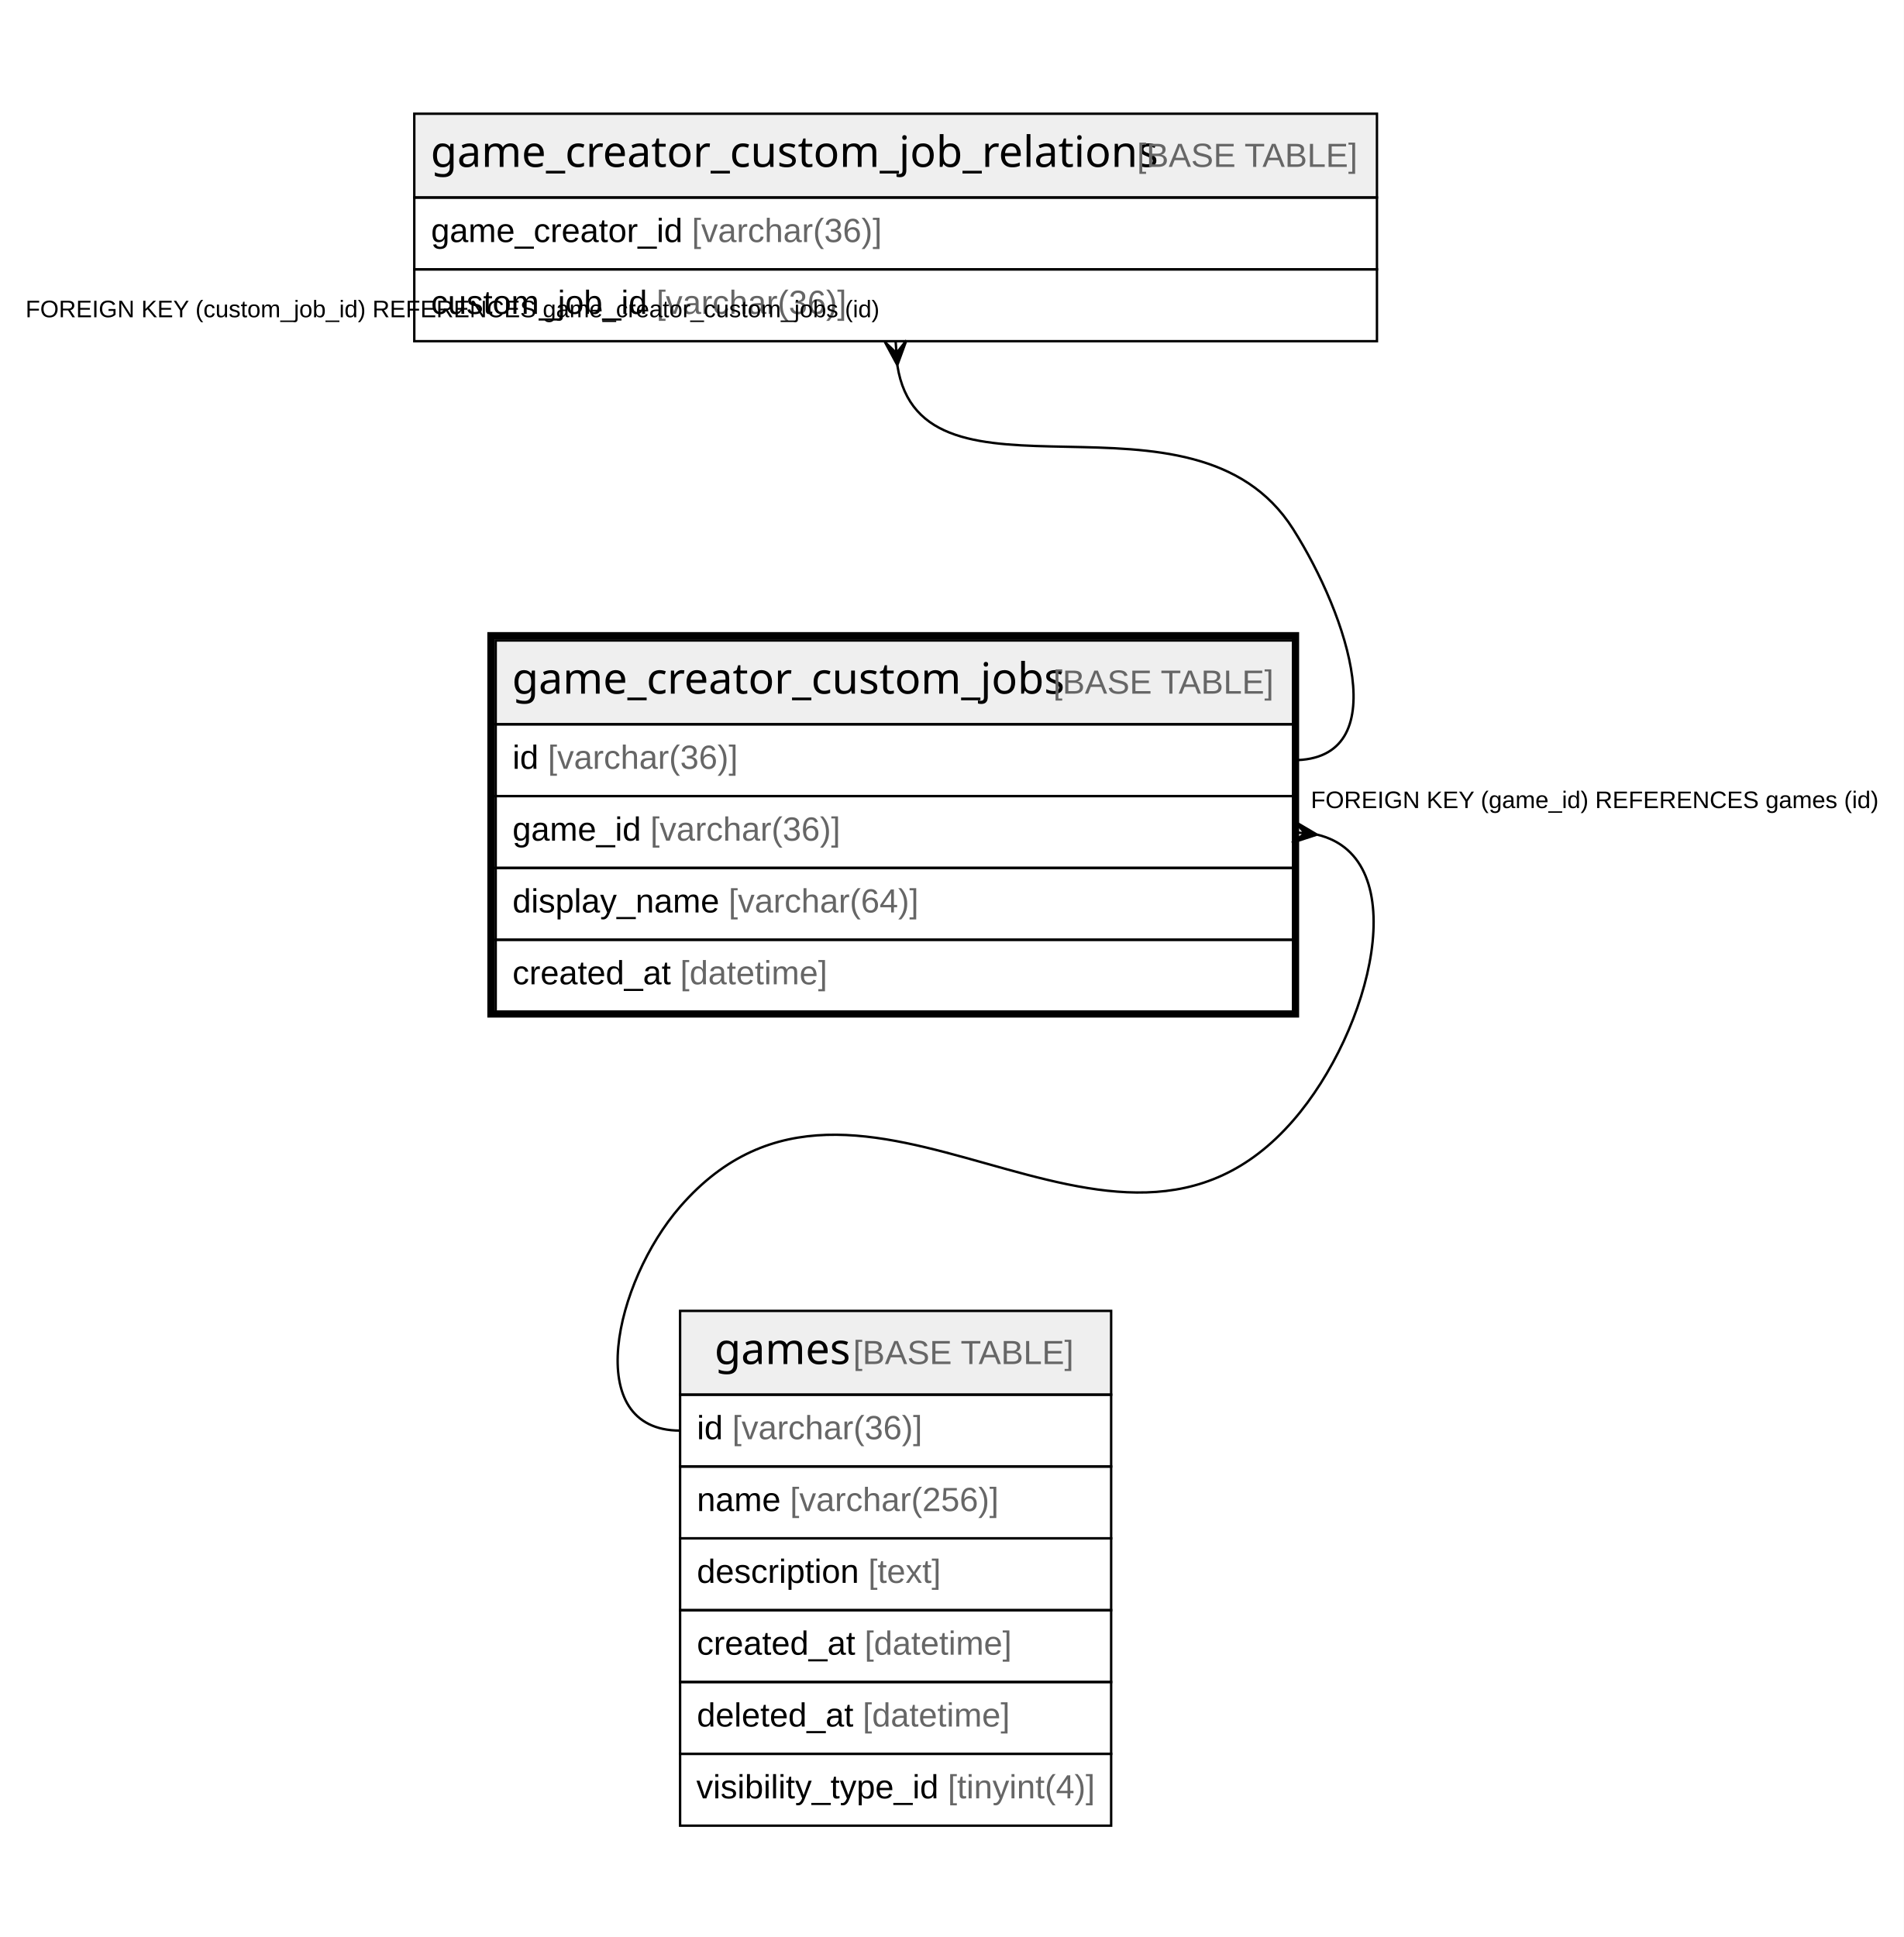
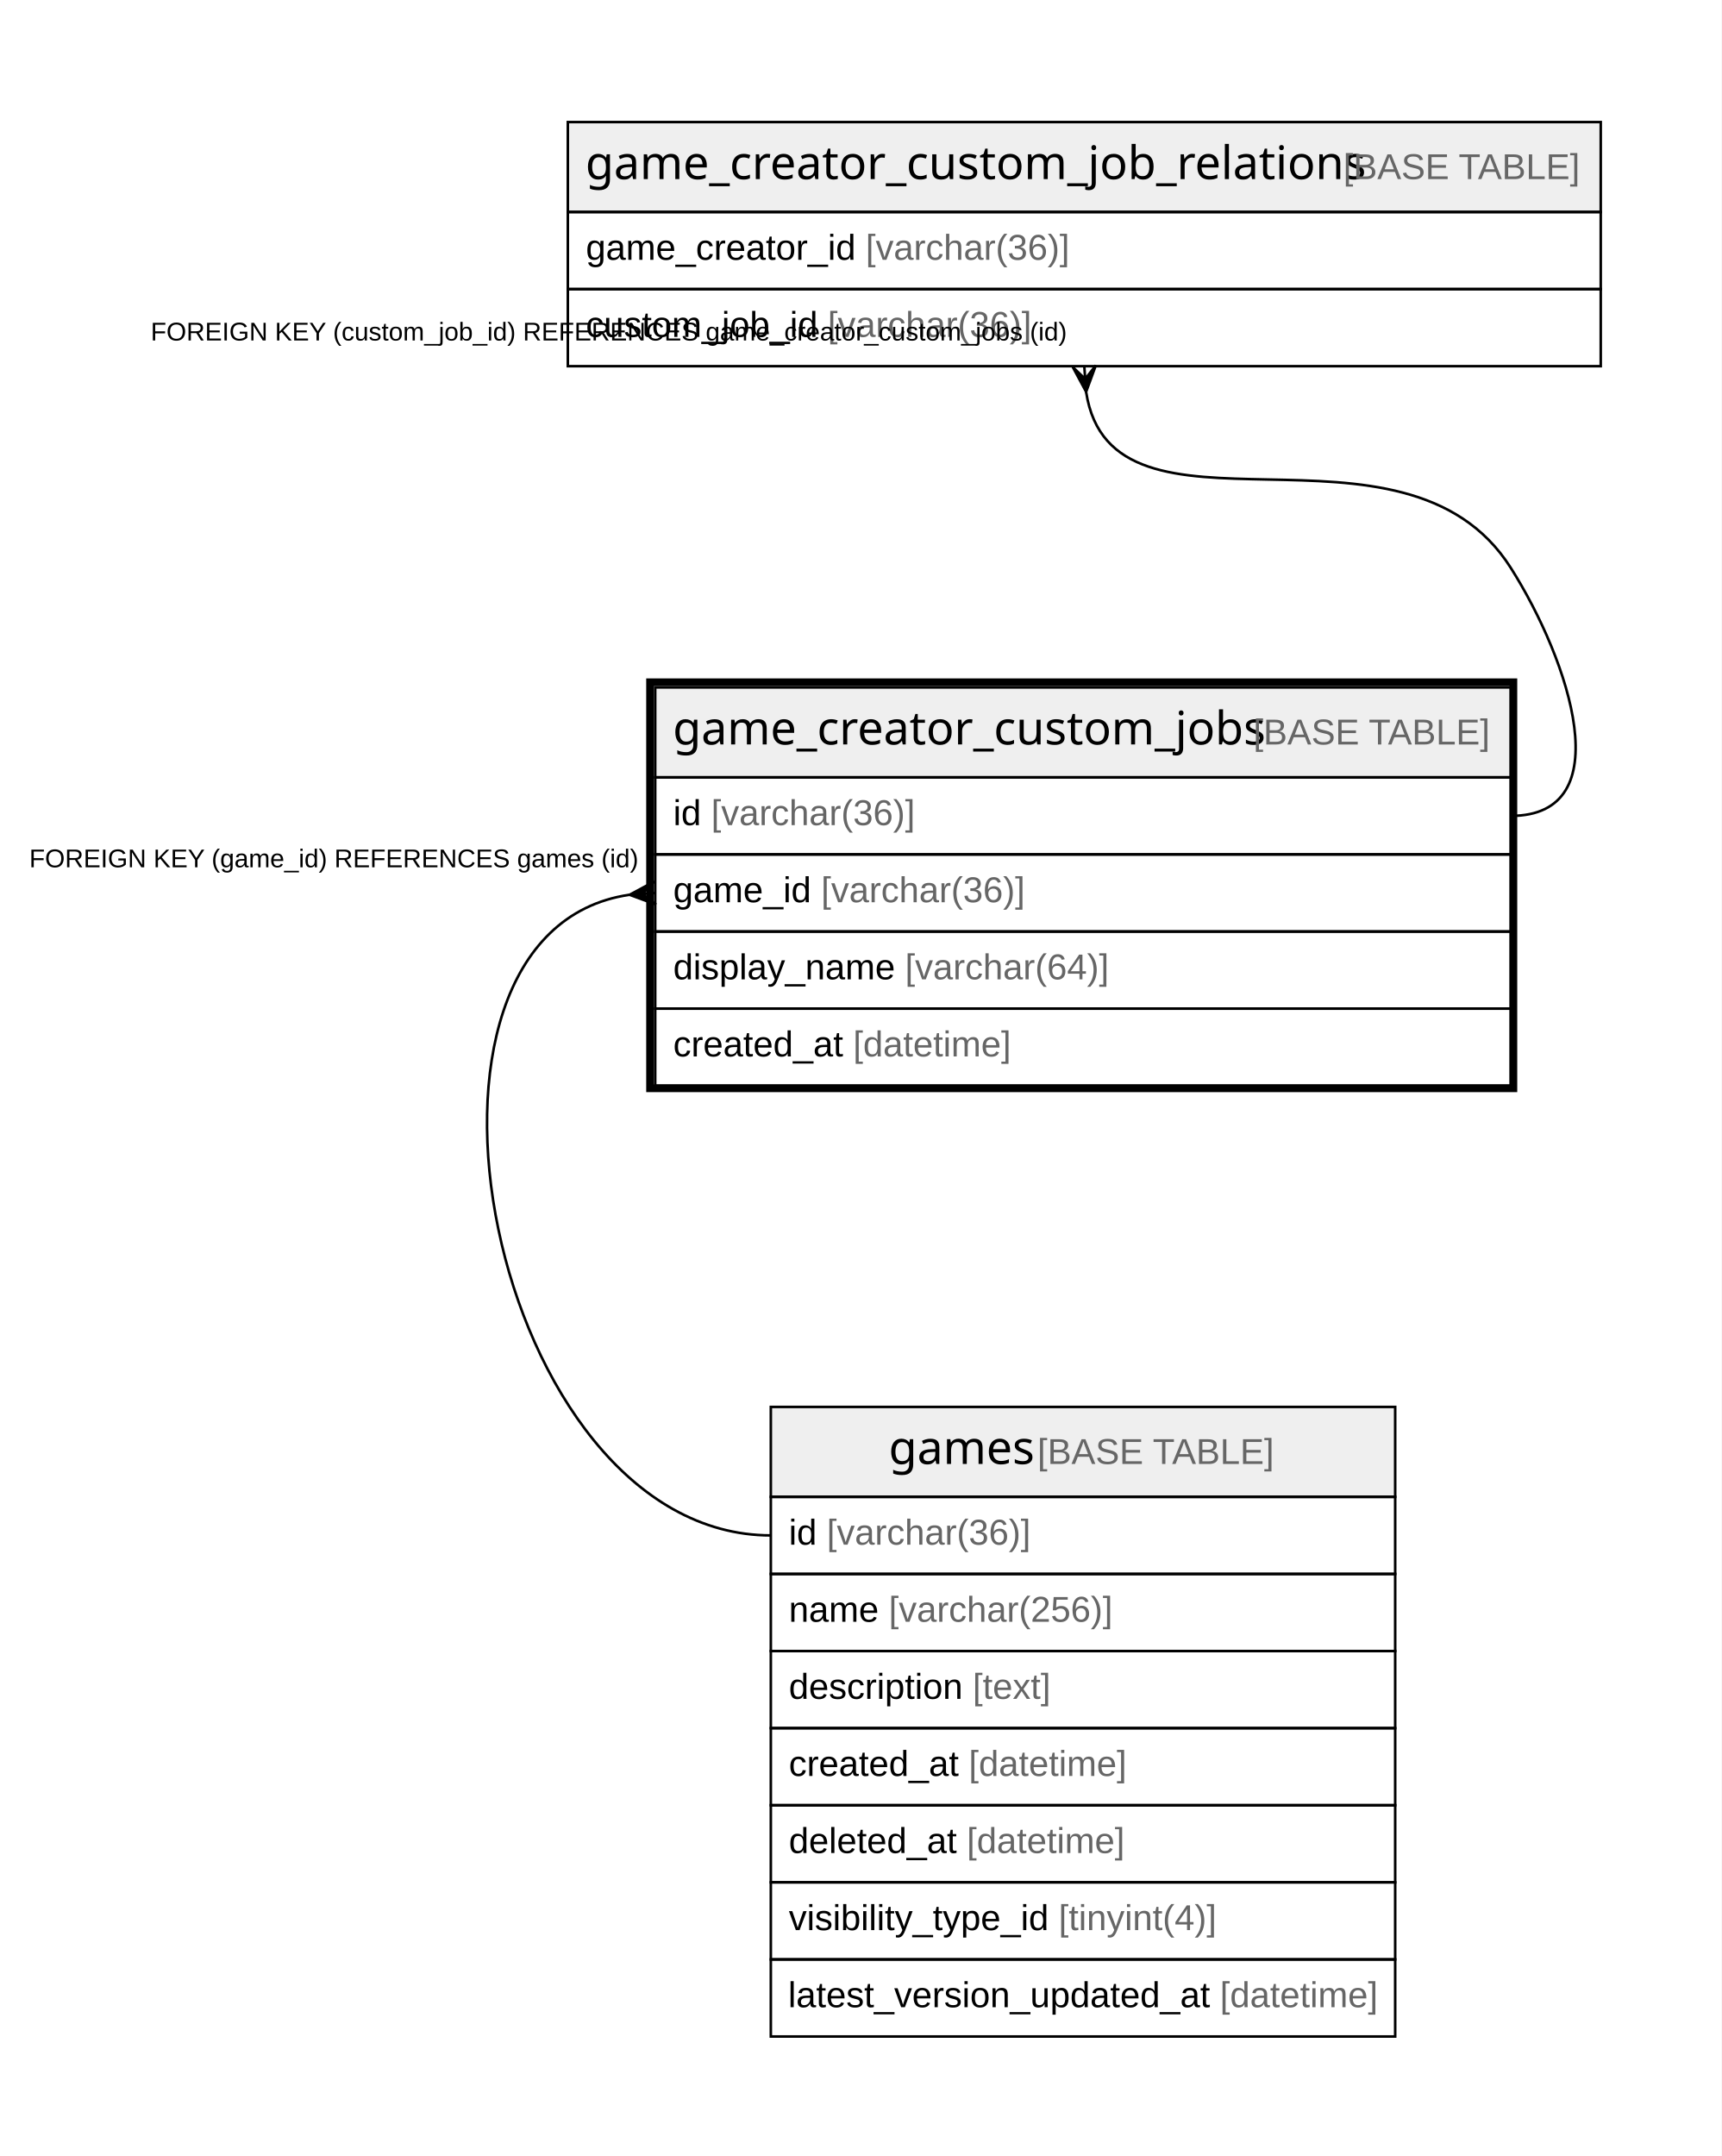
- <svg xmlns="http://www.w3.org/2000/svg" width="795pt" height="809pt" viewBox="0.00 0.00 795.00 809.00">
-   <g id="graph0" class="graph" transform="scale(1 1) rotate(0) translate(4 805)">
-     <polygon fill="#ffffff" stroke="transparent" points="-4,4 -4,-805 791,-805 791,4 -4,4" />
+ <svg xmlns="http://www.w3.org/2000/svg" width="670pt" height="839pt" viewBox="0.00 0.00 670.00 839.00">
+   <g id="graph0" class="graph" transform="scale(1 1) rotate(0) translate(4 835)">
+     <polygon fill="#ffffff" stroke="transparent" points="-4,4 -4,-835 666,-835 666,4 -4,4" />
    <g id="node1" class="node">
-       <polygon fill="#efefef" stroke="transparent" points="203,-502.5 203,-537.5 536,-537.5 536,-502.5 203,-502.5" />
-       <polygon fill="none" stroke="#000000" points="203,-502.5 203,-537.5 536,-537.5 536,-502.5 203,-502.5" />
-       <text text-anchor="start" x="209.849" y="-515.3" font-family="Arial Bold" font-size="18.00" fill="#000000">game_creator_custom_jobs</text>
-       <text text-anchor="start" x="431.897" y="-515.3" font-family="Arial" font-size="14.00" fill="#000000"> </text>
-       <text text-anchor="start" x="435.788" y="-515.3" font-family="Arial" font-size="14.00" fill="#666666">[BASE TABLE]</text>
-       <polygon fill="none" stroke="#000000" points="203,-472.5 203,-502.5 536,-502.5 536,-472.5 203,-472.5" />
-       <text text-anchor="start" x="210" y="-483.9" font-family="Arial" font-size="14.00" fill="#000000">id </text>
-       <text text-anchor="start" x="224.78" y="-483.9" font-family="Arial" font-size="14.00" fill="#666666">[varchar(36)]</text>
-       <polygon fill="none" stroke="#000000" points="203,-442.5 203,-472.5 536,-472.5 536,-442.5 203,-442.5" />
-       <text text-anchor="start" x="210" y="-453.9" font-family="Arial" font-size="14.00" fill="#000000">game_id </text>
-       <text text-anchor="start" x="267.571" y="-453.9" font-family="Arial" font-size="14.00" fill="#666666">[varchar(36)]</text>
-       <polygon fill="none" stroke="#000000" points="203,-412.5 203,-442.5 536,-442.5 536,-412.5 203,-412.5" />
-       <text text-anchor="start" x="210" y="-423.9" font-family="Arial" font-size="14.00" fill="#000000">display_name </text>
-       <text text-anchor="start" x="300.243" y="-423.9" font-family="Arial" font-size="14.00" fill="#666666">[varchar(64)]</text>
-       <polygon fill="none" stroke="#000000" points="203,-382.5 203,-412.5 536,-412.5 536,-382.5 203,-382.5" />
-       <text text-anchor="start" x="210" y="-393.9" font-family="Arial" font-size="14.00" fill="#000000">created_at </text>
-       <text text-anchor="start" x="280.028" y="-393.9" font-family="Arial" font-size="14.00" fill="#666666">[datetime]</text>
-       <polygon fill="none" stroke="#000000" stroke-width="3" points="201,-381.5 201,-539.5 537,-539.5 537,-381.5 201,-381.5" />
+       <polygon fill="#efefef" stroke="transparent" points="251,-532.5 251,-567.5 584,-567.5 584,-532.5 251,-532.5" />
+       <polygon fill="none" stroke="#000000" points="251,-532.5 251,-567.5 584,-567.5 584,-532.5 251,-532.5" />
+       <text text-anchor="start" x="257.849" y="-545.3" font-family="Arial Bold" font-size="18.00" fill="#000000">game_creator_custom_jobs</text>
+       <text text-anchor="start" x="479.897" y="-545.3" font-family="Arial" font-size="14.00" fill="#000000"> </text>
+       <text text-anchor="start" x="483.788" y="-545.3" font-family="Arial" font-size="14.00" fill="#666666">[BASE TABLE]</text>
+       <polygon fill="none" stroke="#000000" points="251,-502.5 251,-532.5 584,-532.5 584,-502.5 251,-502.5" />
+       <text text-anchor="start" x="258" y="-513.9" font-family="Arial" font-size="14.00" fill="#000000">id </text>
+       <text text-anchor="start" x="272.78" y="-513.9" font-family="Arial" font-size="14.00" fill="#666666">[varchar(36)]</text>
+       <polygon fill="none" stroke="#000000" points="251,-472.5 251,-502.5 584,-502.5 584,-472.5 251,-472.5" />
+       <text text-anchor="start" x="258" y="-483.9" font-family="Arial" font-size="14.00" fill="#000000">game_id </text>
+       <text text-anchor="start" x="315.571" y="-483.9" font-family="Arial" font-size="14.00" fill="#666666">[varchar(36)]</text>
+       <polygon fill="none" stroke="#000000" points="251,-442.5 251,-472.5 584,-472.5 584,-442.5 251,-442.5" />
+       <text text-anchor="start" x="258" y="-453.9" font-family="Arial" font-size="14.00" fill="#000000">display_name </text>
+       <text text-anchor="start" x="348.243" y="-453.9" font-family="Arial" font-size="14.00" fill="#666666">[varchar(64)]</text>
+       <polygon fill="none" stroke="#000000" points="251,-412.5 251,-442.5 584,-442.5 584,-412.5 251,-412.5" />
+       <text text-anchor="start" x="258" y="-423.9" font-family="Arial" font-size="14.00" fill="#000000">created_at </text>
+       <text text-anchor="start" x="328.028" y="-423.9" font-family="Arial" font-size="14.00" fill="#666666">[datetime]</text>
+       <polygon fill="none" stroke="#000000" stroke-width="3" points="249,-411.5 249,-569.5 585,-569.5 585,-411.5 249,-411.5" />
    </g>
    <g id="node3" class="node">
-       <polygon fill="#efefef" stroke="transparent" points="280,-222.5 280,-257.5 460,-257.5 460,-222.5 280,-222.5" />
-       <polygon fill="none" stroke="#000000" points="280,-222.5 280,-257.5 460,-257.5 460,-222.5 280,-222.5" />
-       <text text-anchor="start" x="294.368" y="-235.3" font-family="Arial Bold" font-size="18.00" fill="#000000">games</text>
-       <text text-anchor="start" x="348.378" y="-235.3" font-family="Arial" font-size="14.00" fill="#000000"> </text>
-       <text text-anchor="start" x="352.269" y="-235.3" font-family="Arial" font-size="14.00" fill="#666666">[BASE TABLE]</text>
-       <polygon fill="none" stroke="#000000" points="280,-192.5 280,-222.5 460,-222.5 460,-192.5 280,-192.5" />
-       <text text-anchor="start" x="287" y="-203.9" font-family="Arial" font-size="14.00" fill="#000000">id </text>
-       <text text-anchor="start" x="301.78" y="-203.9" font-family="Arial" font-size="14.00" fill="#666666">[varchar(36)]</text>
-       <polygon fill="none" stroke="#000000" points="280,-162.5 280,-192.5 460,-192.5 460,-162.5 280,-162.5" />
-       <text text-anchor="start" x="287" y="-173.9" font-family="Arial" font-size="14.00" fill="#000000">name </text>
-       <text text-anchor="start" x="325.899" y="-173.9" font-family="Arial" font-size="14.00" fill="#666666">[varchar(256)]</text>
-       <polygon fill="none" stroke="#000000" points="280,-132.5 280,-162.5 460,-162.5 460,-132.5 280,-132.5" />
-       <text text-anchor="start" x="287" y="-143.9" font-family="Arial" font-size="14.00" fill="#000000">description </text>
-       <text text-anchor="start" x="358.568" y="-143.9" font-family="Arial" font-size="14.00" fill="#666666">[text]</text>
-       <polygon fill="none" stroke="#000000" points="280,-102.5 280,-132.5 460,-132.5 460,-102.5 280,-102.5" />
-       <text text-anchor="start" x="287" y="-113.9" font-family="Arial" font-size="14.00" fill="#000000">created_at </text>
-       <text text-anchor="start" x="357.028" y="-113.9" font-family="Arial" font-size="14.00" fill="#666666">[datetime]</text>
-       <polygon fill="none" stroke="#000000" points="280,-72.5 280,-102.5 460,-102.5 460,-72.5 280,-72.5" />
-       <text text-anchor="start" x="287" y="-83.9" font-family="Arial" font-size="14.00" fill="#000000">deleted_at </text>
-       <text text-anchor="start" x="356.257" y="-83.9" font-family="Arial" font-size="14.00" fill="#666666">[datetime]</text>
-       <polygon fill="none" stroke="#000000" points="280,-42.5 280,-72.5 460,-72.5 460,-42.5 280,-42.5" />
-       <text text-anchor="start" x="286.774" y="-53.9" font-family="Arial" font-size="14.00" fill="#000000">visibility_type_id </text>
-       <text text-anchor="start" x="391.781" y="-53.9" font-family="Arial" font-size="14.00" fill="#666666">[tinyint(4)]</text>
+       <polygon fill="#efefef" stroke="transparent" points="296,-252.5 296,-287.5 539,-287.5 539,-252.5 296,-252.5" />
+       <polygon fill="none" stroke="#000000" points="296,-252.5 296,-287.5 539,-287.5 539,-252.5 296,-252.5" />
+       <text text-anchor="start" x="341.868" y="-265.3" font-family="Arial Bold" font-size="18.00" fill="#000000">games</text>
+       <text text-anchor="start" x="395.878" y="-265.3" font-family="Arial" font-size="14.00" fill="#000000"> </text>
+       <text text-anchor="start" x="399.769" y="-265.3" font-family="Arial" font-size="14.00" fill="#666666">[BASE TABLE]</text>
+       <polygon fill="none" stroke="#000000" points="296,-222.5 296,-252.5 539,-252.5 539,-222.5 296,-222.5" />
+       <text text-anchor="start" x="303" y="-233.9" font-family="Arial" font-size="14.00" fill="#000000">id </text>
+       <text text-anchor="start" x="317.78" y="-233.9" font-family="Arial" font-size="14.00" fill="#666666">[varchar(36)]</text>
+       <polygon fill="none" stroke="#000000" points="296,-192.5 296,-222.5 539,-222.5 539,-192.5 296,-192.5" />
+       <text text-anchor="start" x="303" y="-203.9" font-family="Arial" font-size="14.00" fill="#000000">name </text>
+       <text text-anchor="start" x="341.899" y="-203.9" font-family="Arial" font-size="14.00" fill="#666666">[varchar(256)]</text>
+       <polygon fill="none" stroke="#000000" points="296,-162.5 296,-192.5 539,-192.5 539,-162.5 296,-162.5" />
+       <text text-anchor="start" x="303" y="-173.9" font-family="Arial" font-size="14.00" fill="#000000">description </text>
+       <text text-anchor="start" x="374.568" y="-173.9" font-family="Arial" font-size="14.00" fill="#666666">[text]</text>
+       <polygon fill="none" stroke="#000000" points="296,-132.5 296,-162.5 539,-162.5 539,-132.5 296,-132.5" />
+       <text text-anchor="start" x="303" y="-143.9" font-family="Arial" font-size="14.00" fill="#000000">created_at </text>
+       <text text-anchor="start" x="373.028" y="-143.9" font-family="Arial" font-size="14.00" fill="#666666">[datetime]</text>
+       <polygon fill="none" stroke="#000000" points="296,-102.5 296,-132.5 539,-132.5 539,-102.5 296,-102.5" />
+       <text text-anchor="start" x="303" y="-113.9" font-family="Arial" font-size="14.00" fill="#000000">deleted_at </text>
+       <text text-anchor="start" x="372.257" y="-113.9" font-family="Arial" font-size="14.00" fill="#666666">[datetime]</text>
+       <polygon fill="none" stroke="#000000" points="296,-72.5 296,-102.5 539,-102.5 539,-72.5 296,-72.5" />
+       <text text-anchor="start" x="303" y="-83.9" font-family="Arial" font-size="14.00" fill="#000000">visibility_type_id </text>
+       <text text-anchor="start" x="408.007" y="-83.9" font-family="Arial" font-size="14.00" fill="#666666">[tinyint(4)]</text>
+       <polygon fill="none" stroke="#000000" points="296,-42.5 296,-72.5 539,-72.5 539,-42.5 296,-42.5" />
+       <text text-anchor="start" x="302.737" y="-53.9" font-family="Arial" font-size="14.00" fill="#000000">latest_version_updated_at </text>
+       <text text-anchor="start" x="470.803" y="-53.9" font-family="Arial" font-size="14.00" fill="#666666">[datetime]</text>
    </g>
    <g id="edge2" class="edge">
-       <path fill="none" stroke="#000000" d="M545.992,-456.416C586.959,-446.737 568.732,-374.657 536,-337 460.624,-250.283 355.376,-387.717 280,-301 252.738,-269.637 238.444,-207.5 280,-207.5" />
-       <polygon fill="#000000" stroke="#000000" points="545.942,-456.421 535.514,-453.026 540.971,-456.961 536,-457.5 536,-457.5 536,-457.5 540.971,-456.961 536.486,-461.974 545.942,-456.421 545.942,-456.421" />
-       <text text-anchor="start" x="543.386" y="-467.5" font-family="Arial" font-size="10.00" fill="#000000">FOREIGN KEY (game_id) REFERENCES games (id)</text>
+       <path fill="none" stroke="#000000" d="M240.876,-486.783C140.982,-472.119 186.631,-237.5 296,-237.5" />
+       <polygon fill="#000000" stroke="#000000" points="241.025,-486.793 250.682,-491.989 246.012,-487.147 251,-487.5 251,-487.5 251,-487.5 246.012,-487.147 251.318,-483.011 241.025,-486.793 241.025,-486.793" />
+       <text text-anchor="start" x="7.386" y="-497.5" font-family="Arial" font-size="10.00" fill="#000000">FOREIGN KEY (game_id) REFERENCES games (id)</text>
    </g>
    <g id="node2" class="node">
-       <polygon fill="#efefef" stroke="transparent" points="169,-722.5 169,-757.5 571,-757.5 571,-722.5 169,-722.5" />
-       <polygon fill="none" stroke="#000000" points="169,-722.5 169,-757.5 571,-757.5 571,-722.5 169,-722.5" />
-       <text text-anchor="start" x="175.842" y="-735.3" font-family="Arial Bold" font-size="18.00" fill="#000000">game_creator_custom_job_relations</text>
-       <text text-anchor="start" x="466.904" y="-735.3" font-family="Arial" font-size="14.00" fill="#000000"> </text>
-       <text text-anchor="start" x="470.795" y="-735.3" font-family="Arial" font-size="14.00" fill="#666666">[BASE TABLE]</text>
-       <polygon fill="none" stroke="#000000" points="169,-692.5 169,-722.5 571,-722.5 571,-692.5 169,-692.5" />
-       <text text-anchor="start" x="176" y="-703.9" font-family="Arial" font-size="14.00" fill="#000000">game_creator_id </text>
-       <text text-anchor="start" x="284.913" y="-703.9" font-family="Arial" font-size="14.00" fill="#666666">[varchar(36)]</text>
-       <polygon fill="none" stroke="#000000" points="169,-662.5 169,-692.5 571,-692.5 571,-662.5 169,-662.5" />
-       <text text-anchor="start" x="176" y="-673.9" font-family="Arial" font-size="14.00" fill="#000000">custom_job_id </text>
-       <text text-anchor="start" x="270.133" y="-673.9" font-family="Arial" font-size="14.00" fill="#666666">[varchar(36)]</text>
+       <polygon fill="#efefef" stroke="transparent" points="217,-752.5 217,-787.5 619,-787.5 619,-752.5 217,-752.5" />
+       <polygon fill="none" stroke="#000000" points="217,-752.5 217,-787.5 619,-787.5 619,-752.5 217,-752.5" />
+       <text text-anchor="start" x="223.842" y="-765.3" font-family="Arial Bold" font-size="18.00" fill="#000000">game_creator_custom_job_relations</text>
+       <text text-anchor="start" x="514.904" y="-765.3" font-family="Arial" font-size="14.00" fill="#000000"> </text>
+       <text text-anchor="start" x="518.795" y="-765.3" font-family="Arial" font-size="14.00" fill="#666666">[BASE TABLE]</text>
+       <polygon fill="none" stroke="#000000" points="217,-722.5 217,-752.5 619,-752.5 619,-722.5 217,-722.5" />
+       <text text-anchor="start" x="224" y="-733.9" font-family="Arial" font-size="14.00" fill="#000000">game_creator_id </text>
+       <text text-anchor="start" x="332.913" y="-733.9" font-family="Arial" font-size="14.00" fill="#666666">[varchar(36)]</text>
+       <polygon fill="none" stroke="#000000" points="217,-692.5 217,-722.5 619,-722.5 619,-692.5 217,-692.5" />
+       <text text-anchor="start" x="224" y="-703.9" font-family="Arial" font-size="14.00" fill="#000000">custom_job_id </text>
+       <text text-anchor="start" x="318.133" y="-703.9" font-family="Arial" font-size="14.00" fill="#666666">[varchar(36)]</text>
    </g>
    <g id="edge1" class="edge">
-       <path fill="none" stroke="#000000" d="M370.722,-652.405C380.832,-587.078 494.298,-649.851 536,-584 558.947,-547.766 578.889,-487.5 536,-487.5" />
-       <polygon fill="#000000" stroke="#000000" points="370.714,-652.525 365.512,-662.179 370.357,-657.513 370,-662.5 370,-662.5 370,-662.5 370.357,-657.513 374.488,-662.821 370.714,-652.525 370.714,-652.525" />
-       <text text-anchor="start" x="6.651" y="-672.5" font-family="Arial" font-size="10.00" fill="#000000">FOREIGN KEY (custom_job_id) REFERENCES game_creator_custom_jobs (id)</text>
+       <path fill="none" stroke="#000000" d="M418.722,-682.405C428.832,-617.078 542.298,-679.851 584,-614 606.947,-577.766 626.889,-517.5 584,-517.5" />
+       <polygon fill="#000000" stroke="#000000" points="418.714,-682.525 413.512,-692.179 418.357,-687.513 418,-692.5 418,-692.5 418,-692.5 418.357,-687.513 422.488,-692.821 418.714,-682.525 418.714,-682.525" />
+       <text text-anchor="start" x="54.651" y="-702.5" font-family="Arial" font-size="10.00" fill="#000000">FOREIGN KEY (custom_job_id) REFERENCES game_creator_custom_jobs (id)</text>
    </g>
  </g>
</svg>
